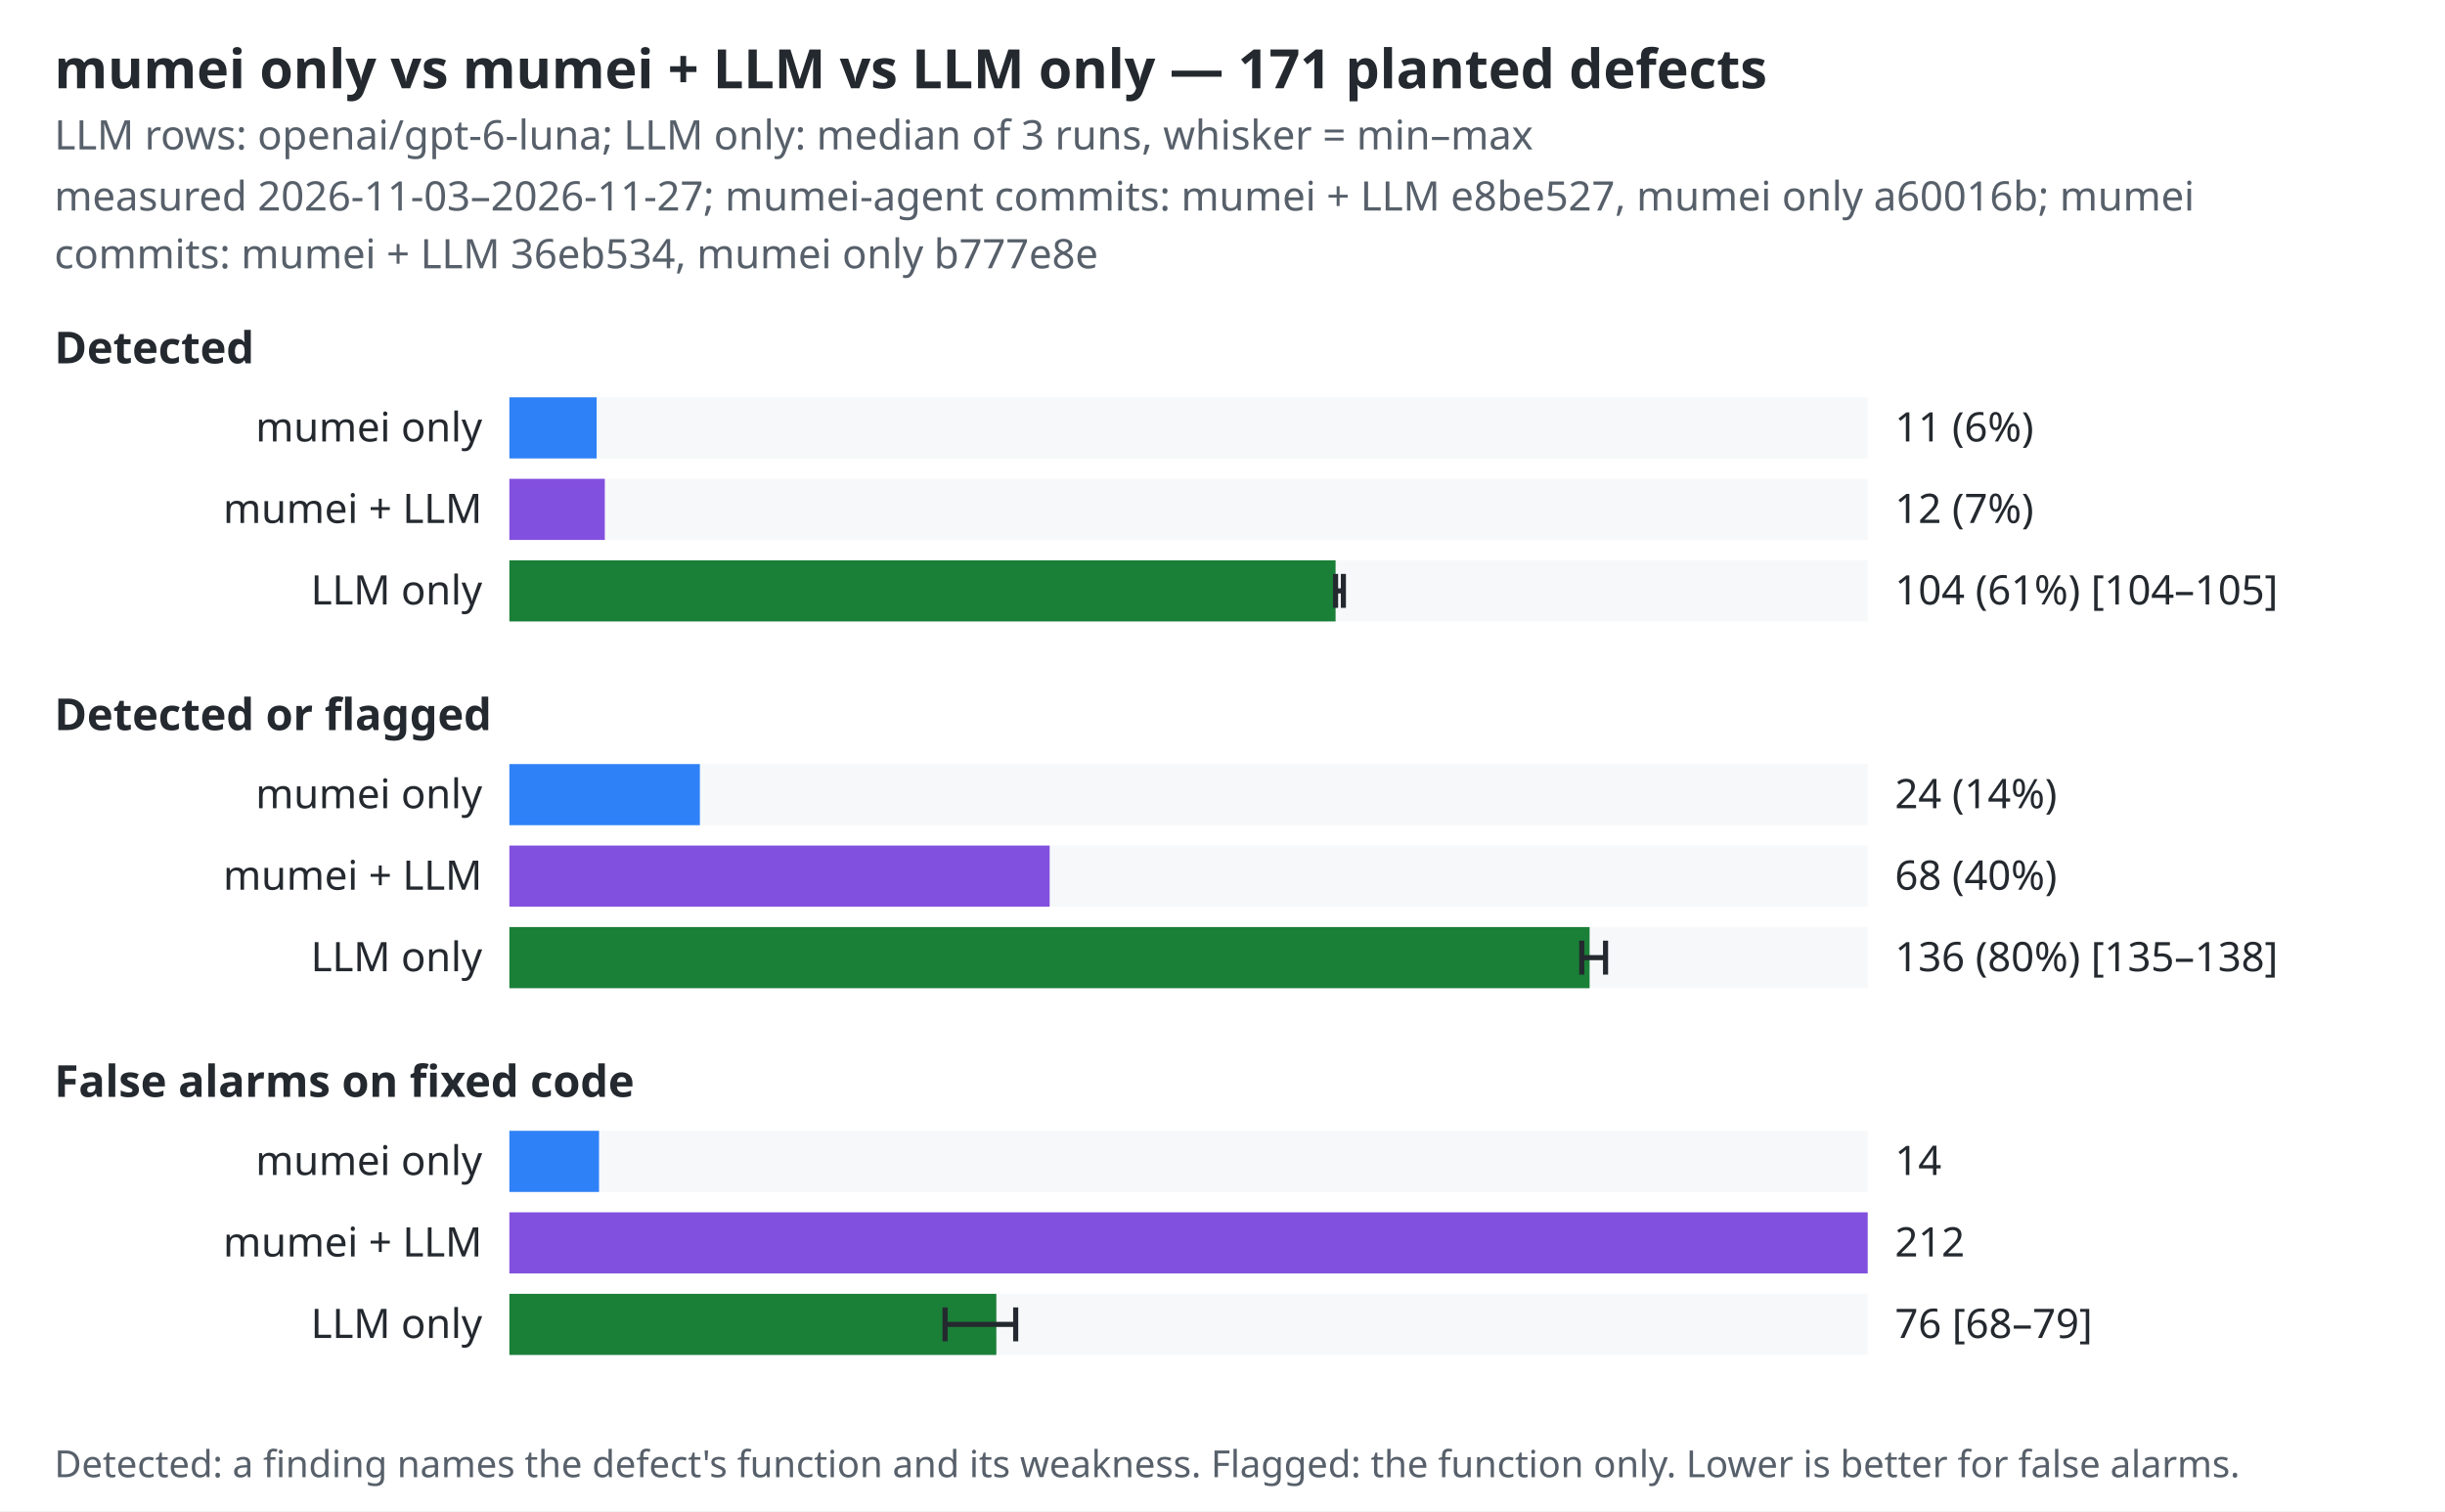
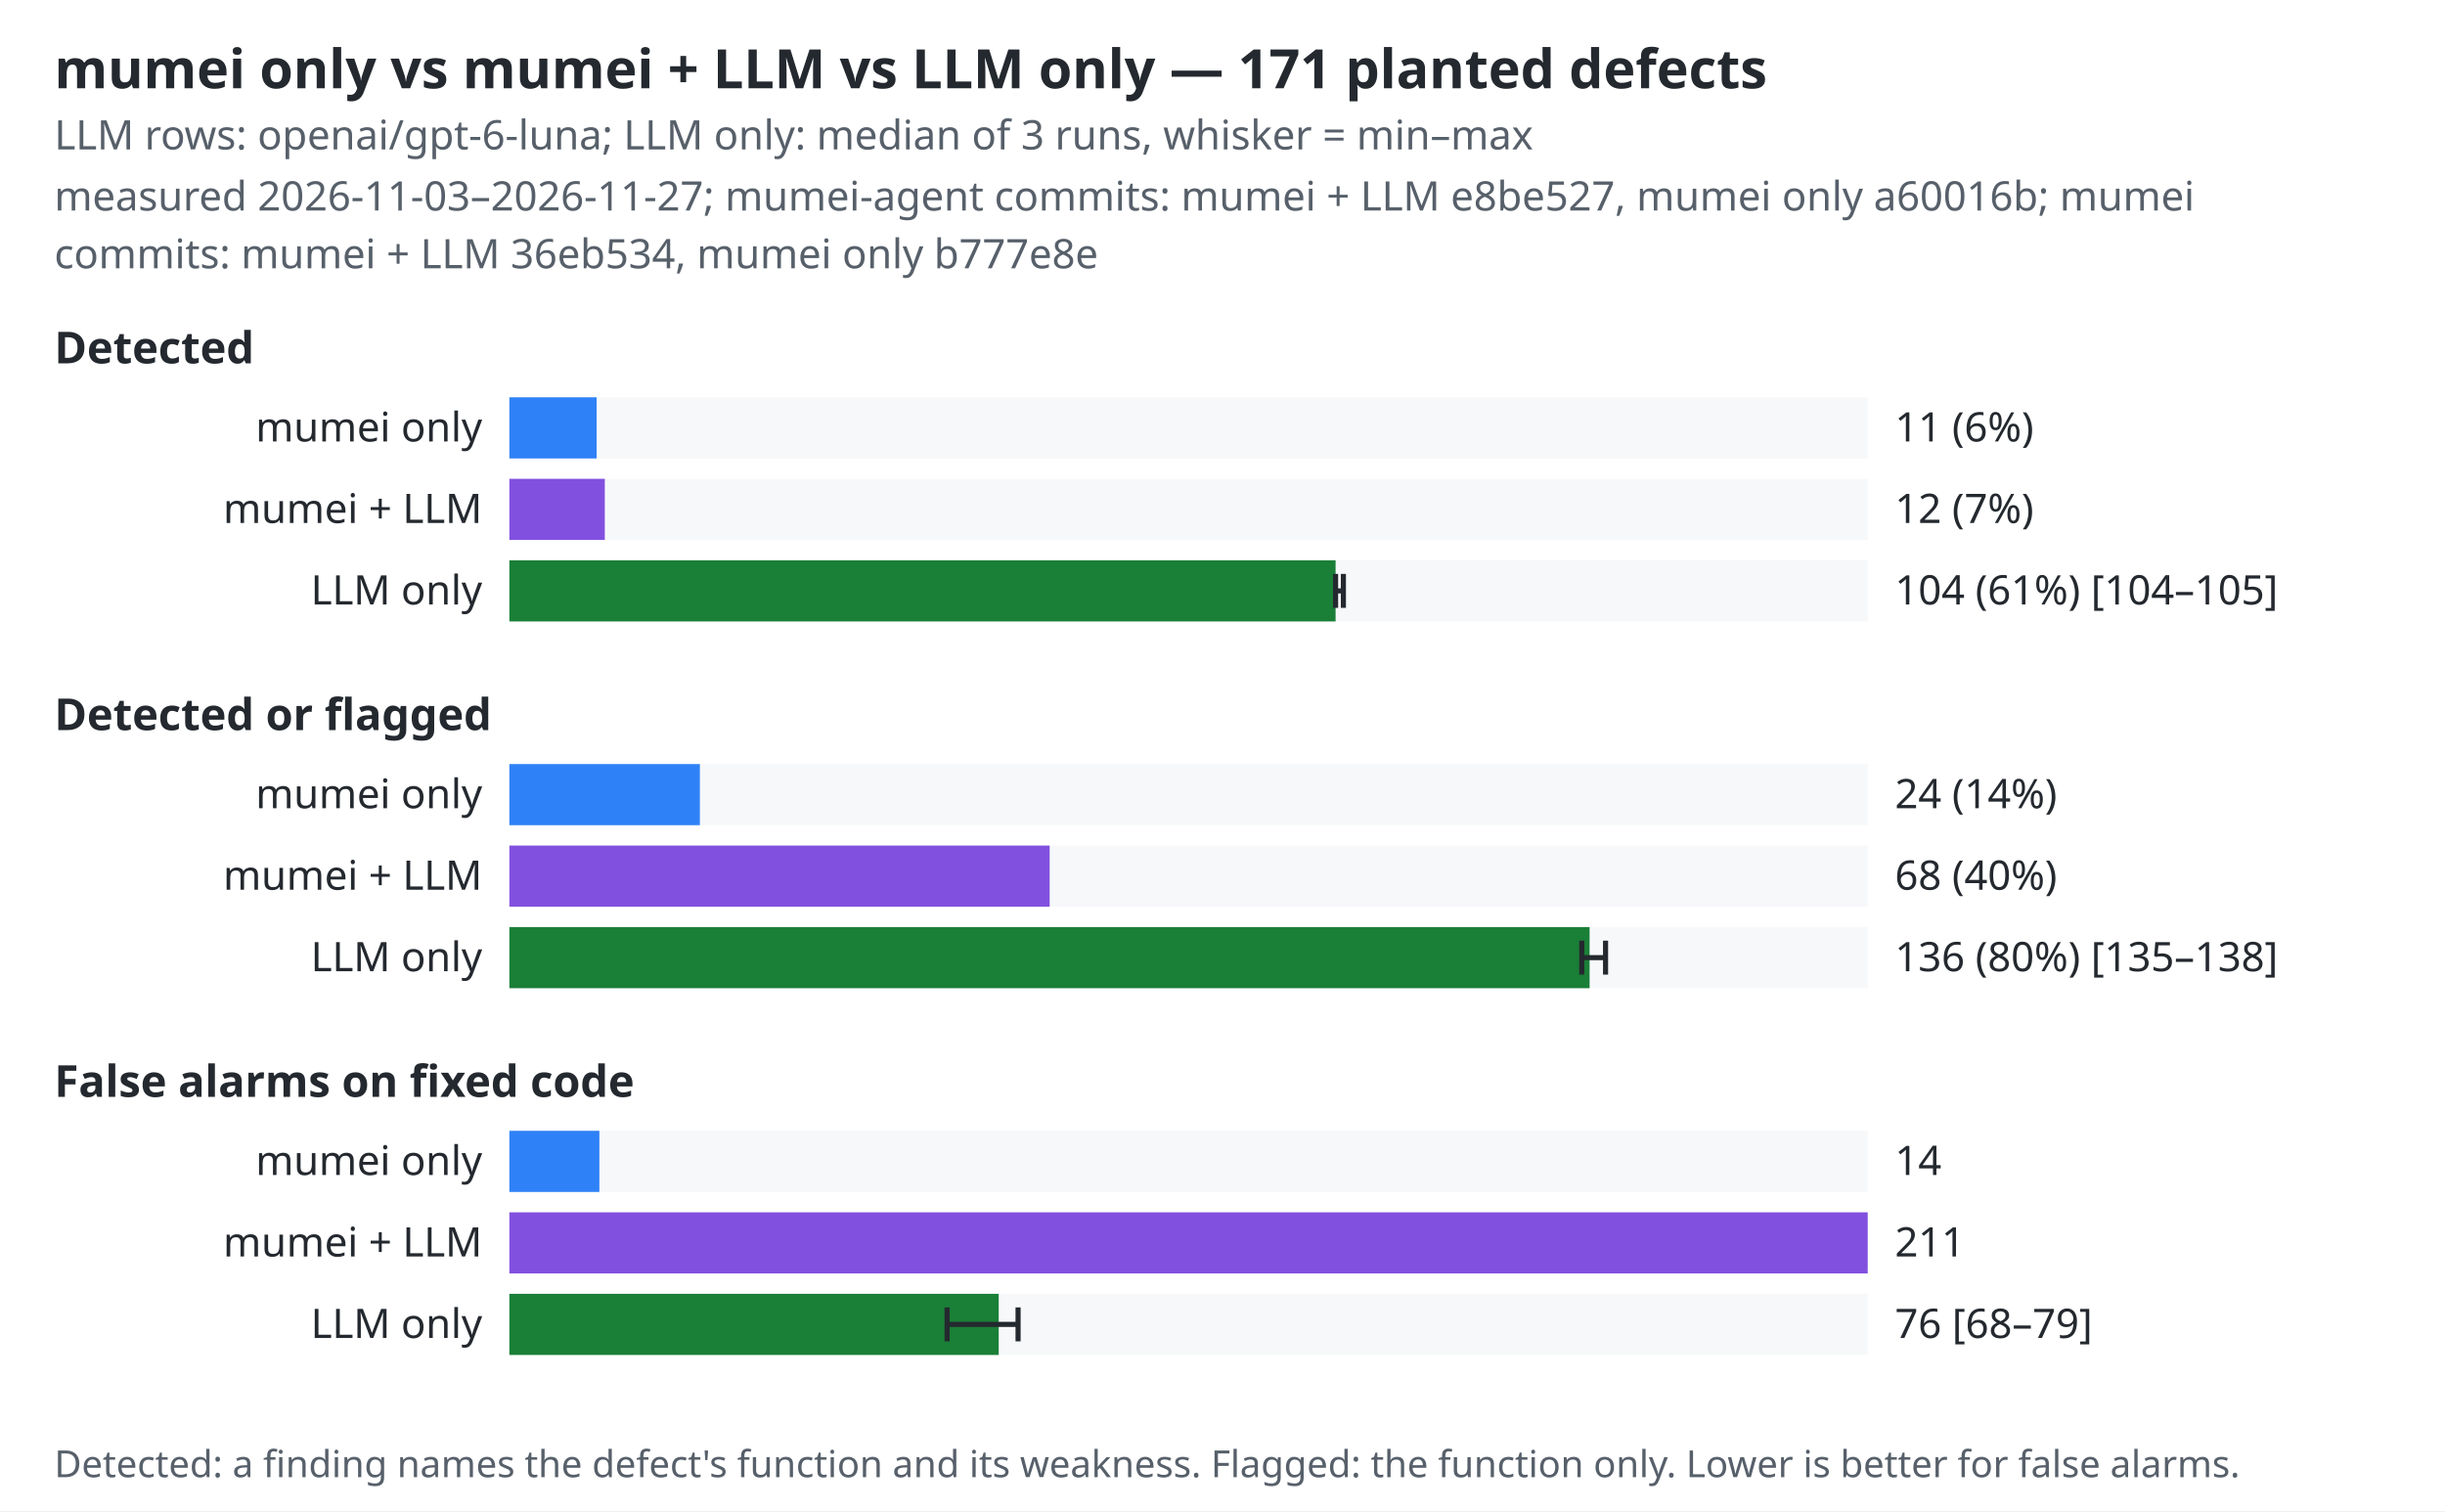
<svg xmlns="http://www.w3.org/2000/svg" viewBox="0 0 720 445" font-family="sans-serif">
  <rect width="720" height="445" fill="white" />
  <text x="16" y="26" font-size="16" font-weight="bold" fill="#24292f">mumei only vs mumei + LLM vs LLM only — 171 planted defects</text>
  <text x="16" y="44" font-size="12" fill="#57606a">LLM rows: openai/gpt-6-luna; LLM only: median of 3 runs, whisker = min–max</text>
  <text x="16" y="62" font-size="12" fill="#57606a">measured 2026-11-03–2026-11-27; mumei-agent commits: mumei + LLM e8be527, mumei only a60016b; mumei</text>
  <text x="16" y="79" font-size="12" fill="#57606a">commits: mumei + LLM 36eb534, mumei only b777e8e</text>
  <text x="16" y="107" font-size="13" font-weight="bold" fill="#24292f">Detected</text>
  <text x="142" y="130" font-size="12" fill="#24292f" text-anchor="end">mumei only</text>
  <rect x="150" y="117" width="400" height="18" fill="#f6f8fa" />
  <rect x="150" y="117" width="25.7" height="18" fill="#2f81f7" />
  <text x="558" y="130" font-size="12" fill="#24292f">11 (6%)</text>
  <text x="142" y="154" font-size="12" fill="#24292f" text-anchor="end">mumei + LLM</text>
  <rect x="150" y="141" width="400" height="18" fill="#f6f8fa" />
  <rect x="150" y="141" width="28.1" height="18" fill="#8250df" />
  <text x="558" y="154" font-size="12" fill="#24292f">12 (7%)</text>
  <text x="142" y="178" font-size="12" fill="#24292f" text-anchor="end">LLM only</text>
  <rect x="150" y="165" width="400" height="18" fill="#f6f8fa" />
  <rect x="150" y="165" width="243.3" height="18" fill="#1a7f37" />
  <line x1="393.3" y1="174.0" x2="395.6" y2="174.0" stroke="#24292f" stroke-width="1.5" />
  <line x1="393.3" y1="169" x2="393.3" y2="179" stroke="#24292f" stroke-width="1.5" />
  <line x1="395.6" y1="169" x2="395.6" y2="179" stroke="#24292f" stroke-width="1.5" />
  <text x="558" y="178" font-size="12" fill="#24292f">104 (61%) [104–105]</text>
  <text x="16" y="215" font-size="13" font-weight="bold" fill="#24292f">Detected or flagged</text>
  <text x="142" y="238" font-size="12" fill="#24292f" text-anchor="end">mumei only</text>
  <rect x="150" y="225" width="400" height="18" fill="#f6f8fa" />
  <rect x="150" y="225" width="56.1" height="18" fill="#2f81f7" />
  <text x="558" y="238" font-size="12" fill="#24292f">24 (14%)</text>
  <text x="142" y="262" font-size="12" fill="#24292f" text-anchor="end">mumei + LLM</text>
  <rect x="150" y="249" width="400" height="18" fill="#f6f8fa" />
  <rect x="150" y="249" width="159.1" height="18" fill="#8250df" />
  <text x="558" y="262" font-size="12" fill="#24292f">68 (40%)</text>
  <text x="142" y="286" font-size="12" fill="#24292f" text-anchor="end">LLM only</text>
  <rect x="150" y="273" width="400" height="18" fill="#f6f8fa" />
  <rect x="150" y="273" width="318.1" height="18" fill="#1a7f37" />
  <line x1="465.8" y1="282.0" x2="472.8" y2="282.0" stroke="#24292f" stroke-width="1.5" />
  <line x1="465.8" y1="277" x2="465.8" y2="287" stroke="#24292f" stroke-width="1.5" />
  <line x1="472.8" y1="277" x2="472.8" y2="287" stroke="#24292f" stroke-width="1.5" />
  <text x="558" y="286" font-size="12" fill="#24292f">136 (80%) [135–138]</text>
  <text x="16" y="323" font-size="13" font-weight="bold" fill="#24292f">False alarms on fixed code</text>
  <text x="142" y="346" font-size="12" fill="#24292f" text-anchor="end">mumei only</text>
  <rect x="150" y="333" width="400" height="18" fill="#f6f8fa" />
-   <rect x="150" y="333" width="26.4" height="18" fill="#2f81f7" />
+   <rect x="150" y="333" width="26.5" height="18" fill="#2f81f7" />
  <text x="558" y="346" font-size="12" fill="#24292f">14</text>
  <text x="142" y="370" font-size="12" fill="#24292f" text-anchor="end">mumei + LLM</text>
  <rect x="150" y="357" width="400" height="18" fill="#f6f8fa" />
  <rect x="150" y="357" width="400.0" height="18" fill="#8250df" />
-   <text x="558" y="370" font-size="12" fill="#24292f">212</text>
+   <text x="558" y="370" font-size="12" fill="#24292f">211</text>
  <text x="142" y="394" font-size="12" fill="#24292f" text-anchor="end">LLM only</text>
  <rect x="150" y="381" width="400" height="18" fill="#f6f8fa" />
-   <rect x="150" y="381" width="143.4" height="18" fill="#1a7f37" />
-   <line x1="278.3" y1="390.0" x2="299.1" y2="390.0" stroke="#24292f" stroke-width="1.5" />
-   <line x1="278.3" y1="385" x2="278.3" y2="395" stroke="#24292f" stroke-width="1.5" />
-   <line x1="299.1" y1="385" x2="299.1" y2="395" stroke="#24292f" stroke-width="1.5" />
+   <rect x="150" y="381" width="144.1" height="18" fill="#1a7f37" />
+   <line x1="278.9" y1="390.0" x2="299.8" y2="390.0" stroke="#24292f" stroke-width="1.5" />
+   <line x1="278.9" y1="385" x2="278.9" y2="395" stroke="#24292f" stroke-width="1.5" />
+   <line x1="299.8" y1="385" x2="299.8" y2="395" stroke="#24292f" stroke-width="1.5" />
  <text x="558" y="394" font-size="12" fill="#24292f">76 [68–79]</text>
  <text x="16" y="435" font-size="11" fill="#57606a">Detected: a finding names the defect's function and its weakness. Flagged: the function only. Lower is better for false alarms.</text>
</svg>
